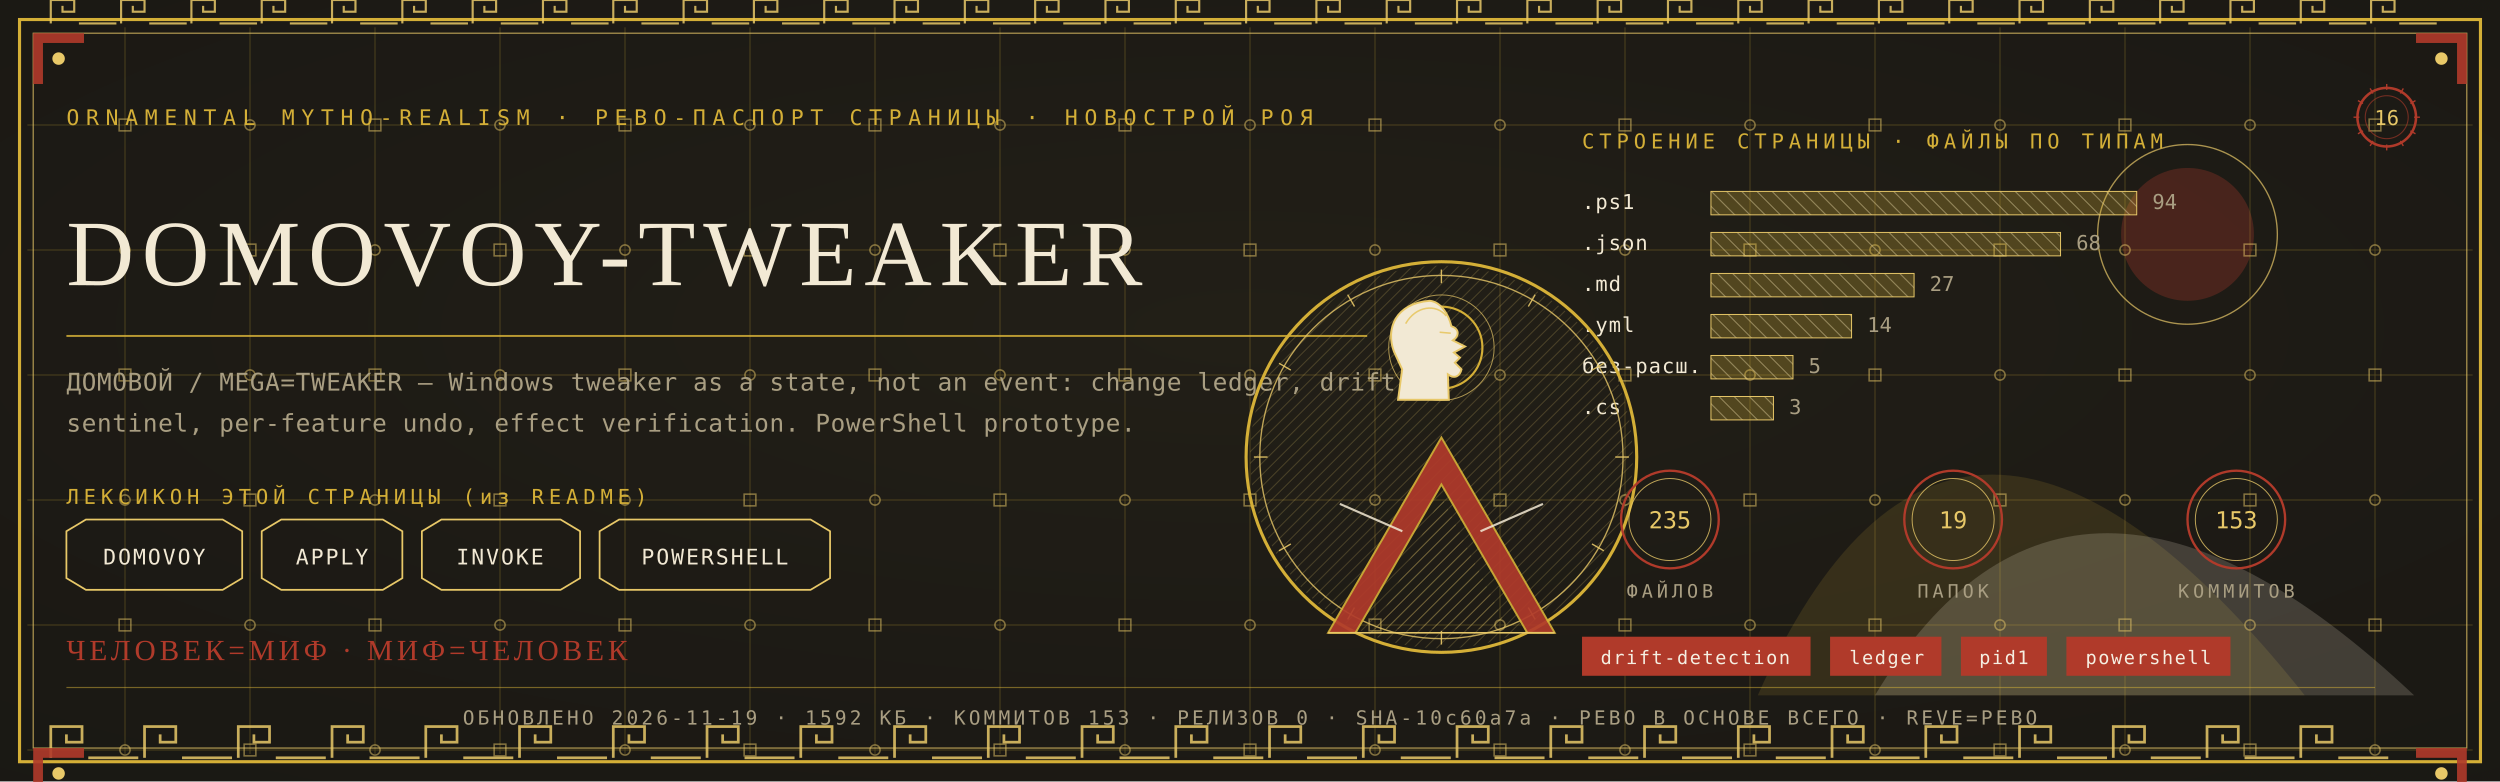
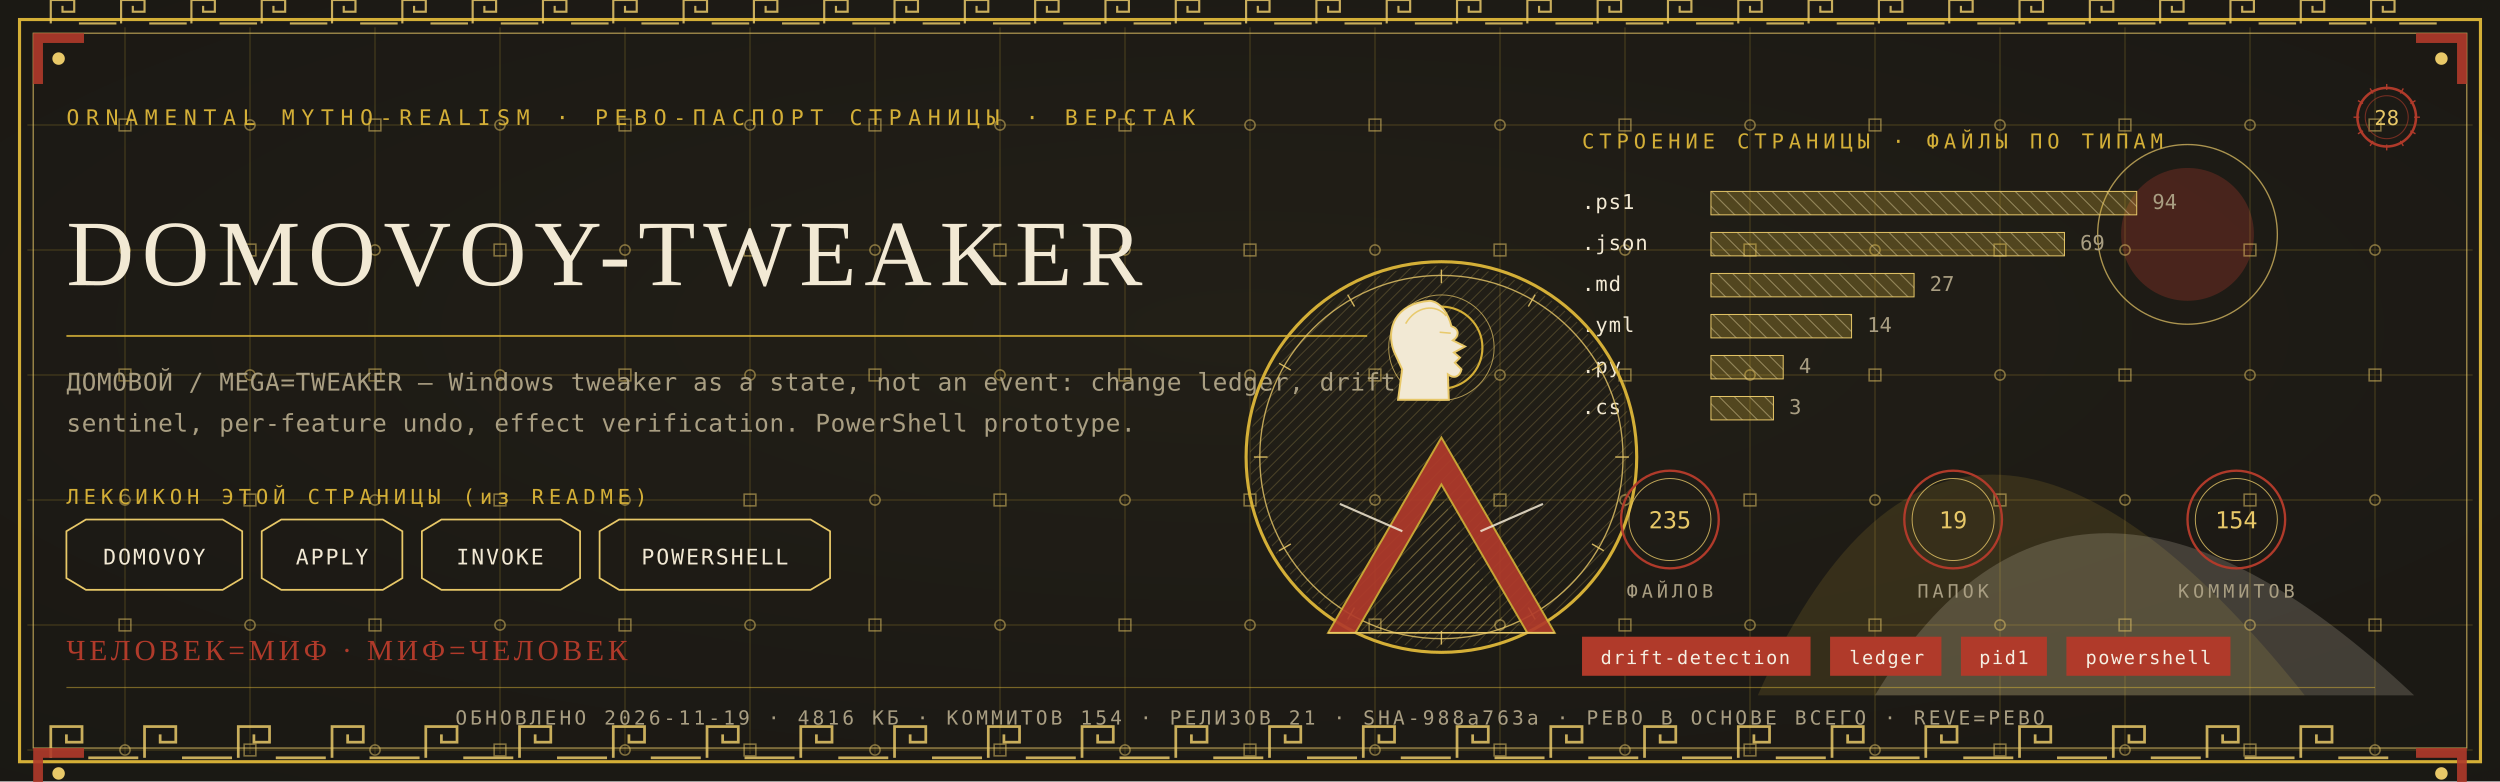
<svg xmlns="http://www.w3.org/2000/svg" viewBox="0 0 1280 400" width="1280" height="400">
  <defs>
-     <radialGradient id="rp16" cx="0.5" cy="0.42" r="1.1">
+     <radialGradient id="rp28" cx="0.5" cy="0.42" r="1.1">
      <stop offset="0" stop-color="#232017" />
      <stop offset="1" stop-color="#171512" />
    </radialGradient>
    <pattern id="hatchm" width="4.2" height="4.2" patternUnits="userSpaceOnUse" patternTransform="rotate(45)">
      <rect width="4.2" height="4.2" fill="none" />
      <line x1="0" y1="0" x2="0" y2="4.2" stroke="#E8C868" stroke-width="0.5" />
    </pattern>
    <pattern id="hatchv" width="5.5" height="5.5" patternUnits="userSpaceOnUse" patternTransform="rotate(-45)">
      <rect width="5.5" height="5.5" fill="none" />
      <line x1="0" y1="0" x2="0" y2="5.5" stroke="#F2E9D4" stroke-width="0.5" />
    </pattern>
  </defs>
  <rect width="1280" height="400" fill="#171512" />
-   <rect width="1280" height="400" fill="url(#rp16)" opacity="0.94" />
+   <rect width="1280" height="400" fill="url(#rp28)" opacity="0.94" />
  <path d="M 900 356 Q 1000 130 1180 356 Z" fill="#D4AF37" opacity="0.14" />
  <path d="M 960 356 Q 1060 190 1236 356 Z" fill="#F2E9D4" opacity="0.18" />
  <circle cx="1120" cy="120" r="34" fill="#B03A2A" opacity="0.30" />
  <circle cx="1120" cy="120" r="46" fill="none" stroke="#E8C868" stroke-width="0.7" opacity="0.7" />
  <g stroke="#D4AF37" stroke-width="0.45" opacity="0.30">
    <line x1="64" y1="14" x2="64" y2="386" />
    <line x1="128" y1="14" x2="128" y2="386" />
    <line x1="192" y1="14" x2="192" y2="386" />
    <line x1="256" y1="14" x2="256" y2="386" />
    <line x1="320" y1="14" x2="320" y2="386" />
    <line x1="384" y1="14" x2="384" y2="386" />
    <line x1="448" y1="14" x2="448" y2="386" />
    <line x1="512" y1="14" x2="512" y2="386" />
    <line x1="576" y1="14" x2="576" y2="386" />
    <line x1="640" y1="14" x2="640" y2="386" />
    <line x1="704" y1="14" x2="704" y2="386" />
    <line x1="768" y1="14" x2="768" y2="386" />
    <line x1="832" y1="14" x2="832" y2="386" />
    <line x1="896" y1="14" x2="896" y2="386" />
    <line x1="960" y1="14" x2="960" y2="386" />
    <line x1="1024" y1="14" x2="1024" y2="386" />
    <line x1="1088" y1="14" x2="1088" y2="386" />
    <line x1="1152" y1="14" x2="1152" y2="386" />
    <line x1="1216" y1="14" x2="1216" y2="386" />
    <line x1="14" y1="64" x2="1266" y2="64" />
    <line x1="14" y1="128" x2="1266" y2="128" />
    <line x1="14" y1="192" x2="1266" y2="192" />
    <line x1="14" y1="256" x2="1266" y2="256" />
    <line x1="14" y1="320" x2="1266" y2="320" />
    <line x1="14" y1="384" x2="1266" y2="384" />
  </g>
  <g fill="none" stroke="#E8C868" stroke-width="0.8" opacity="0.5">
    <rect x="61" y="61" width="6" height="6" />
    <circle cx="64" cy="128" r="2.6" />
    <rect x="61" y="189" width="6" height="6" />
    <circle cx="64" cy="256" r="2.6" />
    <rect x="61" y="317" width="6" height="6" />
    <circle cx="64" cy="384" r="2.6" />
    <circle cx="128" cy="64" r="2.6" />
    <rect x="125" y="125" width="6" height="6" />
    <circle cx="128" cy="192" r="2.6" />
    <rect x="125" y="253" width="6" height="6" />
    <circle cx="128" cy="320" r="2.6" />
    <rect x="125" y="381" width="6" height="6" />
    <rect x="189" y="61" width="6" height="6" />
    <circle cx="192" cy="128" r="2.6" />
    <rect x="189" y="189" width="6" height="6" />
    <circle cx="192" cy="256" r="2.6" />
    <rect x="189" y="317" width="6" height="6" />
    <circle cx="192" cy="384" r="2.6" />
    <circle cx="256" cy="64" r="2.6" />
    <rect x="253" y="125" width="6" height="6" />
    <circle cx="256" cy="192" r="2.6" />
    <rect x="253" y="253" width="6" height="6" />
    <circle cx="256" cy="320" r="2.6" />
    <rect x="253" y="381" width="6" height="6" />
    <rect x="317" y="61" width="6" height="6" />
    <circle cx="320" cy="128" r="2.6" />
    <rect x="317" y="189" width="6" height="6" />
    <circle cx="320" cy="256" r="2.6" />
    <rect x="317" y="317" width="6" height="6" />
    <circle cx="320" cy="384" r="2.6" />
    <circle cx="384" cy="64" r="2.6" />
    <rect x="381" y="125" width="6" height="6" />
    <circle cx="384" cy="192" r="2.6" />
    <rect x="381" y="253" width="6" height="6" />
    <circle cx="384" cy="320" r="2.6" />
    <rect x="381" y="381" width="6" height="6" />
    <rect x="445" y="61" width="6" height="6" />
    <circle cx="448" cy="128" r="2.6" />
    <rect x="445" y="189" width="6" height="6" />
    <circle cx="448" cy="256" r="2.6" />
    <rect x="445" y="317" width="6" height="6" />
    <circle cx="448" cy="384" r="2.6" />
    <circle cx="512" cy="64" r="2.6" />
    <rect x="509" y="125" width="6" height="6" />
    <circle cx="512" cy="192" r="2.6" />
    <rect x="509" y="253" width="6" height="6" />
    <circle cx="512" cy="320" r="2.6" />
    <rect x="509" y="381" width="6" height="6" />
    <rect x="573" y="61" width="6" height="6" />
    <circle cx="576" cy="128" r="2.6" />
    <rect x="573" y="189" width="6" height="6" />
    <circle cx="576" cy="256" r="2.6" />
    <rect x="573" y="317" width="6" height="6" />
    <circle cx="576" cy="384" r="2.6" />
    <circle cx="640" cy="64" r="2.6" />
    <rect x="637" y="125" width="6" height="6" />
    <circle cx="640" cy="192" r="2.6" />
    <rect x="637" y="253" width="6" height="6" />
    <circle cx="640" cy="320" r="2.6" />
    <rect x="637" y="381" width="6" height="6" />
    <rect x="701" y="61" width="6" height="6" />
    <circle cx="704" cy="128" r="2.6" />
    <rect x="701" y="189" width="6" height="6" />
    <circle cx="704" cy="256" r="2.6" />
    <rect x="701" y="317" width="6" height="6" />
    <circle cx="704" cy="384" r="2.6" />
    <circle cx="768" cy="64" r="2.6" />
    <rect x="765" y="125" width="6" height="6" />
    <circle cx="768" cy="192" r="2.6" />
    <rect x="765" y="253" width="6" height="6" />
    <circle cx="768" cy="320" r="2.6" />
    <rect x="765" y="381" width="6" height="6" />
    <rect x="829" y="61" width="6" height="6" />
    <circle cx="832" cy="128" r="2.6" />
    <rect x="829" y="189" width="6" height="6" />
    <circle cx="832" cy="256" r="2.6" />
    <rect x="829" y="317" width="6" height="6" />
    <circle cx="832" cy="384" r="2.6" />
    <circle cx="896" cy="64" r="2.6" />
    <rect x="893" y="125" width="6" height="6" />
    <circle cx="896" cy="192" r="2.6" />
    <rect x="893" y="253" width="6" height="6" />
    <circle cx="896" cy="320" r="2.6" />
    <rect x="893" y="381" width="6" height="6" />
    <rect x="957" y="61" width="6" height="6" />
    <circle cx="960" cy="128" r="2.6" />
    <rect x="957" y="189" width="6" height="6" />
    <circle cx="960" cy="256" r="2.6" />
    <rect x="957" y="317" width="6" height="6" />
    <circle cx="960" cy="384" r="2.6" />
    <circle cx="1024" cy="64" r="2.6" />
    <rect x="1021" y="125" width="6" height="6" />
    <circle cx="1024" cy="192" r="2.6" />
    <rect x="1021" y="253" width="6" height="6" />
    <circle cx="1024" cy="320" r="2.6" />
    <rect x="1021" y="381" width="6" height="6" />
    <rect x="1085" y="61" width="6" height="6" />
    <circle cx="1088" cy="128" r="2.6" />
    <rect x="1085" y="189" width="6" height="6" />
    <circle cx="1088" cy="256" r="2.6" />
    <rect x="1085" y="317" width="6" height="6" />
    <circle cx="1088" cy="384" r="2.6" />
    <circle cx="1152" cy="64" r="2.6" />
    <rect x="1149" y="125" width="6" height="6" />
    <circle cx="1152" cy="192" r="2.6" />
    <rect x="1149" y="253" width="6" height="6" />
    <circle cx="1152" cy="320" r="2.6" />
    <rect x="1149" y="381" width="6" height="6" />
    <rect x="1213" y="61" width="6" height="6" />
    <circle cx="1216" cy="128" r="2.6" />
    <rect x="1213" y="189" width="6" height="6" />
    <circle cx="1216" cy="256" r="2.6" />
    <rect x="1213" y="317" width="6" height="6" />
    <circle cx="1216" cy="384" r="2.6" />
  </g>
  <rect x="10" y="10" width="1260" height="380" fill="none" stroke="#D4AF37" stroke-width="1.6" />
  <rect x="17" y="17" width="1246" height="366" fill="none" stroke="#E8C868" stroke-width="0.6" opacity="0.75" />
  <g fill="none" stroke="#E8C868" stroke-width="1.4" opacity="0.85">
    <path d="M 26 388 L 26 372 L 42 372 L 42 380.0 L 34.0 380.0 L 34.0 376.0" />
    <line x1="45.2" y1="388" x2="70.8" y2="388" />
    <path d="M 74 388 L 74 372 L 90 372 L 90 380.0 L 82.0 380.0 L 82.0 376.0" />
    <line x1="93.2" y1="388" x2="118.8" y2="388" />
    <path d="M 122 388 L 122 372 L 138 372 L 138 380.0 L 130.0 380.0 L 130.0 376.0" />
    <line x1="141.2" y1="388" x2="166.8" y2="388" />
    <path d="M 170 388 L 170 372 L 186 372 L 186 380.0 L 178.0 380.0 L 178.0 376.0" />
    <line x1="189.2" y1="388" x2="214.8" y2="388" />
    <path d="M 218 388 L 218 372 L 234 372 L 234 380.0 L 226.0 380.0 L 226.0 376.0" />
    <line x1="237.2" y1="388" x2="262.8" y2="388" />
    <path d="M 266 388 L 266 372 L 282 372 L 282 380.0 L 274.0 380.0 L 274.0 376.0" />
    <line x1="285.2" y1="388" x2="310.8" y2="388" />
    <path d="M 314 388 L 314 372 L 330 372 L 330 380.0 L 322.0 380.0 L 322.0 376.0" />
    <line x1="333.2" y1="388" x2="358.8" y2="388" />
    <path d="M 362 388 L 362 372 L 378 372 L 378 380.0 L 370.0 380.0 L 370.0 376.0" />
    <line x1="381.2" y1="388" x2="406.8" y2="388" />
    <path d="M 410 388 L 410 372 L 426 372 L 426 380.0 L 418.0 380.0 L 418.0 376.0" />
    <line x1="429.2" y1="388" x2="454.8" y2="388" />
    <path d="M 458 388 L 458 372 L 474 372 L 474 380.0 L 466.0 380.0 L 466.0 376.0" />
    <line x1="477.2" y1="388" x2="502.8" y2="388" />
    <path d="M 506 388 L 506 372 L 522 372 L 522 380.0 L 514.0 380.0 L 514.0 376.0" />
    <line x1="525.2" y1="388" x2="550.8" y2="388" />
    <path d="M 554 388 L 554 372 L 570 372 L 570 380.0 L 562.0 380.0 L 562.0 376.0" />
    <line x1="573.2" y1="388" x2="598.8" y2="388" />
    <path d="M 602 388 L 602 372 L 618 372 L 618 380.0 L 610.0 380.0 L 610.0 376.0" />
    <line x1="621.2" y1="388" x2="646.8" y2="388" />
    <path d="M 650 388 L 650 372 L 666 372 L 666 380.0 L 658.0 380.0 L 658.0 376.0" />
    <line x1="669.2" y1="388" x2="694.8" y2="388" />
    <path d="M 698 388 L 698 372 L 714 372 L 714 380.0 L 706.0 380.0 L 706.0 376.0" />
    <line x1="717.2" y1="388" x2="742.8" y2="388" />
    <path d="M 746 388 L 746 372 L 762 372 L 762 380.0 L 754.0 380.0 L 754.0 376.0" />
    <line x1="765.2" y1="388" x2="790.8" y2="388" />
    <path d="M 794 388 L 794 372 L 810 372 L 810 380.0 L 802.0 380.0 L 802.0 376.0" />
    <line x1="813.2" y1="388" x2="838.8" y2="388" />
    <path d="M 842 388 L 842 372 L 858 372 L 858 380.0 L 850.0 380.0 L 850.0 376.0" />
    <line x1="861.2" y1="388" x2="886.8" y2="388" />
    <path d="M 890 388 L 890 372 L 906 372 L 906 380.0 L 898.0 380.0 L 898.0 376.0" />
    <line x1="909.2" y1="388" x2="934.8" y2="388" />
    <path d="M 938 388 L 938 372 L 954 372 L 954 380.0 L 946.0 380.0 L 946.0 376.0" />
    <line x1="957.2" y1="388" x2="982.8" y2="388" />
    <path d="M 986 388 L 986 372 L 1002 372 L 1002 380.0 L 994.0 380.0 L 994.0 376.0" />
    <line x1="1005.2" y1="388" x2="1030.8" y2="388" />
    <path d="M 1034 388 L 1034 372 L 1050 372 L 1050 380.0 L 1042.0 380.0 L 1042.0 376.0" />
    <line x1="1053.2" y1="388" x2="1078.8" y2="388" />
    <path d="M 1082 388 L 1082 372 L 1098 372 L 1098 380.0 L 1090.0 380.0 L 1090.0 376.0" />
    <line x1="1101.2" y1="388" x2="1126.8" y2="388" />
    <path d="M 1130 388 L 1130 372 L 1146 372 L 1146 380.0 L 1138.0 380.0 L 1138.0 376.0" />
    <line x1="1149.2" y1="388" x2="1174.8" y2="388" />
    <path d="M 1178 388 L 1178 372 L 1194 372 L 1194 380.0 L 1186.0 380.0 L 1186.0 376.0" />
    <line x1="1197.2" y1="388" x2="1222.8" y2="388" />
  </g>
  <g fill="none" stroke="#E8C868" stroke-width="1.1" opacity="0.85">
    <path d="M 26 12 L 26 0 L 38 0 L 38 6.0 L 32.0 6.0 L 32.0 3.0" />
    <line x1="40.4" y1="12" x2="59.6" y2="12" />
    <path d="M 62 12 L 62 0 L 74 0 L 74 6.0 L 68.0 6.0 L 68.0 3.0" />
    <line x1="76.4" y1="12" x2="95.6" y2="12" />
    <path d="M 98 12 L 98 0 L 110 0 L 110 6.0 L 104.0 6.0 L 104.0 3.0" />
    <line x1="112.4" y1="12" x2="131.6" y2="12" />
    <path d="M 134 12 L 134 0 L 146 0 L 146 6.0 L 140.0 6.0 L 140.0 3.0" />
    <line x1="148.4" y1="12" x2="167.6" y2="12" />
    <path d="M 170 12 L 170 0 L 182 0 L 182 6.0 L 176.0 6.0 L 176.0 3.0" />
    <line x1="184.4" y1="12" x2="203.6" y2="12" />
    <path d="M 206 12 L 206 0 L 218 0 L 218 6.0 L 212.0 6.0 L 212.0 3.0" />
    <line x1="220.4" y1="12" x2="239.6" y2="12" />
    <path d="M 242 12 L 242 0 L 254 0 L 254 6.0 L 248.0 6.0 L 248.0 3.0" />
    <line x1="256.4" y1="12" x2="275.6" y2="12" />
    <path d="M 278 12 L 278 0 L 290 0 L 290 6.0 L 284.0 6.0 L 284.0 3.0" />
    <line x1="292.4" y1="12" x2="311.6" y2="12" />
    <path d="M 314 12 L 314 0 L 326 0 L 326 6.0 L 320.0 6.0 L 320.0 3.0" />
    <line x1="328.4" y1="12" x2="347.6" y2="12" />
    <path d="M 350 12 L 350 0 L 362 0 L 362 6.0 L 356.0 6.0 L 356.0 3.0" />
    <line x1="364.4" y1="12" x2="383.6" y2="12" />
    <path d="M 386 12 L 386 0 L 398 0 L 398 6.0 L 392.0 6.0 L 392.0 3.0" />
    <line x1="400.4" y1="12" x2="419.6" y2="12" />
    <path d="M 422 12 L 422 0 L 434 0 L 434 6.0 L 428.0 6.0 L 428.0 3.0" />
    <line x1="436.4" y1="12" x2="455.6" y2="12" />
    <path d="M 458 12 L 458 0 L 470 0 L 470 6.0 L 464.0 6.0 L 464.0 3.0" />
    <line x1="472.4" y1="12" x2="491.6" y2="12" />
    <path d="M 494 12 L 494 0 L 506 0 L 506 6.0 L 500.0 6.0 L 500.0 3.0" />
    <line x1="508.4" y1="12" x2="527.6" y2="12" />
    <path d="M 530 12 L 530 0 L 542 0 L 542 6.0 L 536.0 6.0 L 536.0 3.0" />
    <line x1="544.4" y1="12" x2="563.6" y2="12" />
    <path d="M 566 12 L 566 0 L 578 0 L 578 6.0 L 572.0 6.0 L 572.0 3.0" />
    <line x1="580.4" y1="12" x2="599.6" y2="12" />
    <path d="M 602 12 L 602 0 L 614 0 L 614 6.0 L 608.0 6.0 L 608.0 3.0" />
    <line x1="616.4" y1="12" x2="635.6" y2="12" />
    <path d="M 638 12 L 638 0 L 650 0 L 650 6.0 L 644.0 6.0 L 644.0 3.0" />
    <line x1="652.4" y1="12" x2="671.6" y2="12" />
    <path d="M 674 12 L 674 0 L 686 0 L 686 6.0 L 680.0 6.0 L 680.0 3.0" />
    <line x1="688.4" y1="12" x2="707.6" y2="12" />
    <path d="M 710 12 L 710 0 L 722 0 L 722 6.0 L 716.0 6.0 L 716.0 3.0" />
    <line x1="724.4" y1="12" x2="743.6" y2="12" />
    <path d="M 746 12 L 746 0 L 758 0 L 758 6.0 L 752.0 6.0 L 752.0 3.0" />
    <line x1="760.4" y1="12" x2="779.6" y2="12" />
    <path d="M 782 12 L 782 0 L 794 0 L 794 6.0 L 788.0 6.0 L 788.0 3.0" />
    <line x1="796.4" y1="12" x2="815.6" y2="12" />
    <path d="M 818 12 L 818 0 L 830 0 L 830 6.0 L 824.0 6.0 L 824.0 3.0" />
    <line x1="832.4" y1="12" x2="851.6" y2="12" />
    <path d="M 854 12 L 854 0 L 866 0 L 866 6.0 L 860.0 6.0 L 860.0 3.0" />
    <line x1="868.4" y1="12" x2="887.6" y2="12" />
    <path d="M 890 12 L 890 0 L 902 0 L 902 6.0 L 896.0 6.0 L 896.0 3.0" />
    <line x1="904.4" y1="12" x2="923.6" y2="12" />
    <path d="M 926 12 L 926 0 L 938 0 L 938 6.0 L 932.0 6.0 L 932.0 3.0" />
    <line x1="940.4" y1="12" x2="959.6" y2="12" />
    <path d="M 962 12 L 962 0 L 974 0 L 974 6.0 L 968.0 6.0 L 968.0 3.0" />
    <line x1="976.4" y1="12" x2="995.6" y2="12" />
    <path d="M 998 12 L 998 0 L 1010 0 L 1010 6.0 L 1004.0 6.0 L 1004.0 3.0" />
    <line x1="1012.4" y1="12" x2="1031.6" y2="12" />
    <path d="M 1034 12 L 1034 0 L 1046 0 L 1046 6.0 L 1040.0 6.0 L 1040.0 3.0" />
    <line x1="1048.4" y1="12" x2="1067.6" y2="12" />
    <path d="M 1070 12 L 1070 0 L 1082 0 L 1082 6.0 L 1076.0 6.0 L 1076.0 3.0" />
    <line x1="1084.4" y1="12" x2="1103.6" y2="12" />
    <path d="M 1106 12 L 1106 0 L 1118 0 L 1118 6.0 L 1112.0 6.0 L 1112.0 3.0" />
    <line x1="1120.4" y1="12" x2="1139.6" y2="12" />
    <path d="M 1142 12 L 1142 0 L 1154 0 L 1154 6.0 L 1148.0 6.0 L 1148.0 3.0" />
    <line x1="1156.4" y1="12" x2="1175.6" y2="12" />
    <path d="M 1178 12 L 1178 0 L 1190 0 L 1190 6.0 L 1184.0 6.0 L 1184.0 3.0" />
    <line x1="1192.4" y1="12" x2="1211.6" y2="12" />
    <path d="M 1214 12 L 1214 0 L 1226 0 L 1226 6.0 L 1220.0 6.0 L 1220.0 3.0" />
    <line x1="1228.4" y1="12" x2="1247.6" y2="12" />
  </g>
  <g transform="translate(17,17) scale(1,1)">
    <path d="M 0 0 L 26 0 L 26 5 L 5 5 L 5 26 L 0 26 Z" fill="#B03A2A" opacity="0.9" />
    <circle cx="13" cy="13" r="3.2" fill="#E8C868" />
  </g>
  <g transform="translate(1263,17) scale(-1,1)">
    <path d="M 0 0 L 26 0 L 26 5 L 5 5 L 5 26 L 0 26 Z" fill="#B03A2A" opacity="0.9" />
    <circle cx="13" cy="13" r="3.2" fill="#E8C868" />
  </g>
  <g transform="translate(17,383) scale(1,1)">
    <path d="M 0 0 L 26 0 L 26 5 L 5 5 L 5 26 L 0 26 Z" fill="#B03A2A" opacity="0.9" />
    <circle cx="13" cy="13" r="3.2" fill="#E8C868" />
  </g>
  <g transform="translate(1263,383) scale(-1,1)">
    <path d="M 0 0 L 26 0 L 26 5 L 5 5 L 5 26 L 0 26 Z" fill="#B03A2A" opacity="0.9" />
    <circle cx="13" cy="13" r="3.2" fill="#E8C868" />
  </g>
-   <text x="34" y="64" font-family="'Cascadia Mono', ui-monospace, Consolas, monospace" font-size="11" fill="#D4AF37" letter-spacing="3.4">ORNAMENTAL MYTHO-REALISM · РЕВО-ПАСПОРТ СТРАНИЦЫ · НОВОСТРОЙ РОЯ</text>
+   <text x="34" y="64" font-family="'Cascadia Mono', ui-monospace, Consolas, monospace" font-size="11" fill="#D4AF37" letter-spacing="3.4">ORNAMENTAL MYTHO-REALISM · РЕВО-ПАСПОРТ СТРАНИЦЫ · ВЕРСТАК</text>
  <g transform="translate(1222,60)">
    <circle r="15" fill="none" stroke="#B03A2A" stroke-width="1.3" />
    <circle r="11" fill="none" stroke="#B03A2A" stroke-width="0.55" opacity="0.6" />
-     <text y="4" text-anchor="middle" font-family="'Cascadia Mono', ui-monospace, Consolas, monospace" font-size="10.5" fill="#E8C868">16</text>
+     <text y="4" text-anchor="middle" font-family="'Cascadia Mono', ui-monospace, Consolas, monospace" font-size="10.5" fill="#E8C868">28</text>
    <g stroke="#B03A2A" stroke-width="0.7">
      <line x1="0" y1="-17" x2="0" y2="-14" transform="rotate(0)" />
      <line x1="0" y1="-17" x2="0" y2="-14" transform="rotate(30)" />
      <line x1="0" y1="-17" x2="0" y2="-14" transform="rotate(60)" />
      <line x1="0" y1="-17" x2="0" y2="-14" transform="rotate(90)" />
      <line x1="0" y1="-17" x2="0" y2="-14" transform="rotate(120)" />
      <line x1="0" y1="-17" x2="0" y2="-14" transform="rotate(150)" />
      <line x1="0" y1="-17" x2="0" y2="-14" transform="rotate(180)" />
      <line x1="0" y1="-17" x2="0" y2="-14" transform="rotate(210)" />
      <line x1="0" y1="-17" x2="0" y2="-14" transform="rotate(240)" />
      <line x1="0" y1="-17" x2="0" y2="-14" transform="rotate(270)" />
      <line x1="0" y1="-17" x2="0" y2="-14" transform="rotate(300)" />
      <line x1="0" y1="-17" x2="0" y2="-14" transform="rotate(330)" />
    </g>
  </g>
  <text x="34" y="146" font-family="Georgia, 'Times New Roman', serif" font-size="47.9" fill="#F2E9D4" letter-spacing="4">DOMOVOY-TWEAKER</text>
  <line x1="34" y1="172" x2="700" y2="172" stroke="#D4AF37" stroke-width="1" opacity="0.85" />
  <text x="34" y="200" font-family="'Cascadia Mono', ui-monospace, Consolas, monospace" font-size="12.5" fill="#A99E82" letter-spacing="0.3">ДОМОВОЙ / MEGA=TWEAKER — Windows tweaker as a state, not an event: change ledger, drift</text>
  <text x="34" y="221" font-family="'Cascadia Mono', ui-monospace, Consolas, monospace" font-size="12.5" fill="#A99E82" letter-spacing="0.3">sentinel, per-feature undo, effect verification. PowerShell prototype.</text>
  <text x="34" y="258" font-family="'Cascadia Mono', ui-monospace, Consolas, monospace" font-size="10.5" fill="#D4AF37" letter-spacing="2.5">ЛЕКСИКОН ЭТОЙ СТРАНИЦЫ (из README)</text>
  <path d="M 34 272 L 44 266 L 114 266 L 124 272 L 124 296 L 114 302 L 44 302 L 34 296 Z" fill="none" stroke="#E8C868" stroke-width="0.9" />
  <text x="79" y="289" text-anchor="middle" font-family="'Cascadia Mono', ui-monospace, Consolas, monospace" font-size="11" fill="#F2E9D4" letter-spacing="1">DOMOVOY</text>
  <path d="M 134 272 L 144 266 L 196 266 L 206 272 L 206 296 L 196 302 L 144 302 L 134 296 Z" fill="none" stroke="#E8C868" stroke-width="0.9" />
  <text x="170" y="289" text-anchor="middle" font-family="'Cascadia Mono', ui-monospace, Consolas, monospace" font-size="11" fill="#F2E9D4" letter-spacing="1">APPLY</text>
  <path d="M 216 272 L 226 266 L 287 266 L 297 272 L 297 296 L 287 302 L 226 302 L 216 296 Z" fill="none" stroke="#E8C868" stroke-width="0.9" />
  <text x="256" y="289" text-anchor="middle" font-family="'Cascadia Mono', ui-monospace, Consolas, monospace" font-size="11" fill="#F2E9D4" letter-spacing="1">INVOKE</text>
  <path d="M 307 272 L 317 266 L 415 266 L 425 272 L 425 296 L 415 302 L 317 302 L 307 296 Z" fill="none" stroke="#E8C868" stroke-width="0.9" />
  <text x="366" y="289" text-anchor="middle" font-family="'Cascadia Mono', ui-monospace, Consolas, monospace" font-size="11" fill="#F2E9D4" letter-spacing="1">POWERSHELL</text>
  <text x="810" y="76" font-family="'Cascadia Mono', ui-monospace, Consolas, monospace" font-size="10.5" fill="#D4AF37" letter-spacing="2.5">СТРОЕНИЕ СТРАНИЦЫ · ФАЙЛЫ ПО ТИПАМ</text>
  <text x="810" y="107" font-family="'Cascadia Mono', ui-monospace, Consolas, monospace" font-size="10.5" fill="#F2E9D4" letter-spacing="0.5">.ps1</text>
  <rect x="876" y="98" width="218" height="12" fill="url(#hatchv)" opacity="0.9" />
  <rect x="876" y="98" width="218" height="12" fill="#D4AF37" opacity="0.28" />
  <rect x="876" y="98" width="218" height="12" fill="none" stroke="#E8C868" stroke-width="0.5" />
  <text x="1102" y="107" font-family="'Cascadia Mono', ui-monospace, Consolas, monospace" font-size="10.5" fill="#A99E82">94</text>
  <text x="810" y="128" font-family="'Cascadia Mono', ui-monospace, Consolas, monospace" font-size="10.5" fill="#F2E9D4" letter-spacing="0.5">.json</text>
-   <rect x="876" y="119" width="179" height="12" fill="url(#hatchv)" opacity="0.9" />
-   <rect x="876" y="119" width="179" height="12" fill="#D4AF37" opacity="0.28" />
-   <rect x="876" y="119" width="179" height="12" fill="none" stroke="#E8C868" stroke-width="0.5" />
-   <text x="1063" y="128" font-family="'Cascadia Mono', ui-monospace, Consolas, monospace" font-size="10.5" fill="#A99E82">68</text>
+   <rect x="876" y="119" width="181" height="12" fill="url(#hatchv)" opacity="0.9" />
+   <rect x="876" y="119" width="181" height="12" fill="#D4AF37" opacity="0.28" />
+   <rect x="876" y="119" width="181" height="12" fill="none" stroke="#E8C868" stroke-width="0.5" />
+   <text x="1065" y="128" font-family="'Cascadia Mono', ui-monospace, Consolas, monospace" font-size="10.5" fill="#A99E82">69</text>
  <text x="810" y="149" font-family="'Cascadia Mono', ui-monospace, Consolas, monospace" font-size="10.5" fill="#F2E9D4" letter-spacing="0.5">.md</text>
  <rect x="876" y="140" width="104" height="12" fill="url(#hatchv)" opacity="0.9" />
  <rect x="876" y="140" width="104" height="12" fill="#D4AF37" opacity="0.28" />
  <rect x="876" y="140" width="104" height="12" fill="none" stroke="#E8C868" stroke-width="0.5" />
  <text x="988" y="149" font-family="'Cascadia Mono', ui-monospace, Consolas, monospace" font-size="10.5" fill="#A99E82">27</text>
  <text x="810" y="170" font-family="'Cascadia Mono', ui-monospace, Consolas, monospace" font-size="10.5" fill="#F2E9D4" letter-spacing="0.5">.yml</text>
  <rect x="876" y="161" width="72" height="12" fill="url(#hatchv)" opacity="0.9" />
  <rect x="876" y="161" width="72" height="12" fill="#D4AF37" opacity="0.28" />
  <rect x="876" y="161" width="72" height="12" fill="none" stroke="#E8C868" stroke-width="0.5" />
  <text x="956" y="170" font-family="'Cascadia Mono', ui-monospace, Consolas, monospace" font-size="10.5" fill="#A99E82">14</text>
-   <text x="810" y="191" font-family="'Cascadia Mono', ui-monospace, Consolas, monospace" font-size="10.5" fill="#F2E9D4" letter-spacing="0.5">без-расш.</text>
-   <rect x="876" y="182" width="42" height="12" fill="url(#hatchv)" opacity="0.9" />
-   <rect x="876" y="182" width="42" height="12" fill="#D4AF37" opacity="0.28" />
-   <rect x="876" y="182" width="42" height="12" fill="none" stroke="#E8C868" stroke-width="0.5" />
-   <text x="926" y="191" font-family="'Cascadia Mono', ui-monospace, Consolas, monospace" font-size="10.5" fill="#A99E82">5</text>
+   <text x="810" y="191" font-family="'Cascadia Mono', ui-monospace, Consolas, monospace" font-size="10.5" fill="#F2E9D4" letter-spacing="0.5">.py</text>
+   <rect x="876" y="182" width="37" height="12" fill="url(#hatchv)" opacity="0.9" />
+   <rect x="876" y="182" width="37" height="12" fill="#D4AF37" opacity="0.28" />
+   <rect x="876" y="182" width="37" height="12" fill="none" stroke="#E8C868" stroke-width="0.5" />
+   <text x="921" y="191" font-family="'Cascadia Mono', ui-monospace, Consolas, monospace" font-size="10.5" fill="#A99E82">4</text>
  <text x="810" y="212" font-family="'Cascadia Mono', ui-monospace, Consolas, monospace" font-size="10.5" fill="#F2E9D4" letter-spacing="0.5">.cs</text>
  <rect x="876" y="203" width="32" height="12" fill="url(#hatchv)" opacity="0.9" />
  <rect x="876" y="203" width="32" height="12" fill="#D4AF37" opacity="0.28" />
  <rect x="876" y="203" width="32" height="12" fill="none" stroke="#E8C868" stroke-width="0.5" />
  <text x="916" y="212" font-family="'Cascadia Mono', ui-monospace, Consolas, monospace" font-size="10.5" fill="#A99E82">3</text>
  <g transform="translate(738,234)">
    <circle r="100" fill="none" stroke="#D4AF37" stroke-width="1.6" />
    <circle r="93" fill="none" stroke="#E8C868" stroke-width="0.7" opacity="0.8" />
    <circle r="98" fill="url(#hatchm)" opacity="0.4" />
    <g stroke="#E8C868" stroke-width="0.7" opacity="0.9">
      <line x1="0" y1="-96" x2="0" y2="-89" transform="rotate(0)" />
      <line x1="0" y1="-96" x2="0" y2="-89" transform="rotate(30)" />
      <line x1="0" y1="-96" x2="0" y2="-89" transform="rotate(60)" />
      <line x1="0" y1="-96" x2="0" y2="-89" transform="rotate(90)" />
      <line x1="0" y1="-96" x2="0" y2="-89" transform="rotate(120)" />
      <line x1="0" y1="-96" x2="0" y2="-89" transform="rotate(150)" />
      <line x1="0" y1="-96" x2="0" y2="-89" transform="rotate(180)" />
      <line x1="0" y1="-96" x2="0" y2="-89" transform="rotate(210)" />
      <line x1="0" y1="-96" x2="0" y2="-89" transform="rotate(240)" />
      <line x1="0" y1="-96" x2="0" y2="-89" transform="rotate(270)" />
      <line x1="0" y1="-96" x2="0" y2="-89" transform="rotate(300)" />
      <line x1="0" y1="-96" x2="0" y2="-89" transform="rotate(330)" />
    </g>
    <circle cy="-56" r="21" fill="none" stroke="#D4AF37" stroke-width="1.1" />
    <circle cy="-56" r="27" fill="none" stroke="#E8C868" stroke-width="0.5" opacity="0.7" />
    <path d="M -6.0 -80.0 C -23.5 -78.7 -28.7 -65.7 -24.3 -54.0 L -20.1 -44.9 L -22.2 -29.3 L 3.8 -29.3 L 3.3 -42.3 C 6.9 -39.7 9.5 -41.5 10.3 -44.9 L 6.9 -48.3 L 9.5 -50.9 L 6.4 -53.5 L 12.1 -56.6 L 5.9 -59.7 C 9.5 -62.3 9.0 -65.7 5.1 -67.0 C 3.8 -72.7 -0.1 -79.5 -6.0 -80.0 Z" fill="#F2E9D4" stroke="#E8C868" stroke-width="1.0" />
    <g fill="none" stroke="#E8C868" stroke-width="0.8" opacity="0.95">
      <path d="M -18.3 -68.3 C -13.1 -77.4 -2.7 -78.7 2.5 -72.2" />
      <path d="M -0.9 -63.9 L 4.8 -63.4" />
    </g>
    <path d="M -58.0 90.0 L 0 -10.0 L 58.0 90.0 L 44.0 90.0 L 0 14.0 L -44.0 90.0 Z" fill="#B03A2A" opacity="0.92" stroke="#D4AF37" stroke-width="1.0" />
    <path d="M -34.0 88.0 L 0 20.0 L 34.0 88.0" fill="url(#hatchm)" opacity="0.5" stroke="none" />
    <path d="M -58.0 90.0 L 58.0 90.0" fill="none" stroke="#E8C868" stroke-width="0.8" />
    <path d="M -52.0 24.0 L -20.0 38.0" fill="none" stroke="#F2E9D4" stroke-width="1.1" opacity="0.85" />
    <path d="M 52.0 24.0 L 20.0 38.0" fill="none" stroke="#F2E9D4" stroke-width="1.1" opacity="0.85" />
  </g>
  <g transform="translate(855,266)">
    <circle r="25" fill="none" stroke="#B03A2A" stroke-width="1.2" />
    <circle r="21" fill="none" stroke="#E8C868" stroke-width="0.5" opacity="0.8" />
    <text y="4.5" text-anchor="middle" font-family="'Cascadia Mono', ui-monospace, Consolas, monospace" font-size="12" fill="#E8C868">235</text>
    <text y="40" text-anchor="middle" font-family="'Cascadia Mono', ui-monospace, Consolas, monospace" font-size="9.5" fill="#A99E82" letter-spacing="2">ФАЙЛОВ</text>
  </g>
  <g transform="translate(1000,266)">
    <circle r="25" fill="none" stroke="#B03A2A" stroke-width="1.2" />
    <circle r="21" fill="none" stroke="#E8C868" stroke-width="0.5" opacity="0.8" />
    <text y="4.5" text-anchor="middle" font-family="'Cascadia Mono', ui-monospace, Consolas, monospace" font-size="12" fill="#E8C868">19</text>
    <text y="40" text-anchor="middle" font-family="'Cascadia Mono', ui-monospace, Consolas, monospace" font-size="9.5" fill="#A99E82" letter-spacing="2">ПАПОК</text>
  </g>
  <g transform="translate(1145,266)">
    <circle r="25" fill="none" stroke="#B03A2A" stroke-width="1.2" />
    <circle r="21" fill="none" stroke="#E8C868" stroke-width="0.5" opacity="0.8" />
-     <text y="4.5" text-anchor="middle" font-family="'Cascadia Mono', ui-monospace, Consolas, monospace" font-size="12" fill="#E8C868">153</text>
+     <text y="4.5" text-anchor="middle" font-family="'Cascadia Mono', ui-monospace, Consolas, monospace" font-size="12" fill="#E8C868">154</text>
    <text y="40" text-anchor="middle" font-family="'Cascadia Mono', ui-monospace, Consolas, monospace" font-size="9.5" fill="#A99E82" letter-spacing="2">КОММИТОВ</text>
  </g>
  <rect x="810" y="326" rx="0" width="117" height="20" fill="#B03A2A" />
  <text x="868" y="340" text-anchor="middle" font-family="'Cascadia Mono', ui-monospace, Consolas, monospace" font-size="9.5" fill="#F5EFE2" letter-spacing="0.8">drift-detection</text>
  <rect x="937" y="326" rx="0" width="57" height="20" fill="#B03A2A" />
  <text x="966" y="340" text-anchor="middle" font-family="'Cascadia Mono', ui-monospace, Consolas, monospace" font-size="9.5" fill="#F5EFE2" letter-spacing="0.8">ledger</text>
  <rect x="1004" y="326" rx="0" width="44" height="20" fill="#B03A2A" />
  <text x="1026" y="340" text-anchor="middle" font-family="'Cascadia Mono', ui-monospace, Consolas, monospace" font-size="9.5" fill="#F5EFE2" letter-spacing="0.8">pid1</text>
  <rect x="1058" y="326" rx="0" width="84" height="20" fill="#B03A2A" />
  <text x="1100" y="340" text-anchor="middle" font-family="'Cascadia Mono', ui-monospace, Consolas, monospace" font-size="9.5" fill="#F5EFE2" letter-spacing="0.8">powershell</text>
  <text x="34" y="338" font-family="Georgia, 'Times New Roman', serif" font-size="15" fill="#B03A2A" letter-spacing="2">ЧЕЛОВЕК=МИФ · МИФ=ЧЕЛОВЕК</text>
  <line x1="34" y1="352" x2="1216" y2="352" stroke="#D4AF37" stroke-width="0.6" opacity="0.5" />
-   <text x="640" y="371" text-anchor="middle" font-family="'Cascadia Mono', ui-monospace, Consolas, monospace" font-size="10" fill="#A99E82" letter-spacing="1.6">ОБНОВЛЕНО 2026-11-19 · 1592 КБ · КОММИТОВ 153 · РЕЛИЗОВ 0 · SHA-10c60a7a · РЕВО В ОСНОВЕ ВСЕГО · REVE=РЕВО</text>
+   <text x="640" y="371" text-anchor="middle" font-family="'Cascadia Mono', ui-monospace, Consolas, monospace" font-size="10" fill="#A99E82" letter-spacing="1.6">ОБНОВЛЕНО 2026-11-19 · 4816 КБ · КОММИТОВ 154 · РЕЛИЗОВ 21 · SHA-988a763a · РЕВО В ОСНОВЕ ВСЕГО · REVE=РЕВО</text>
</svg>
